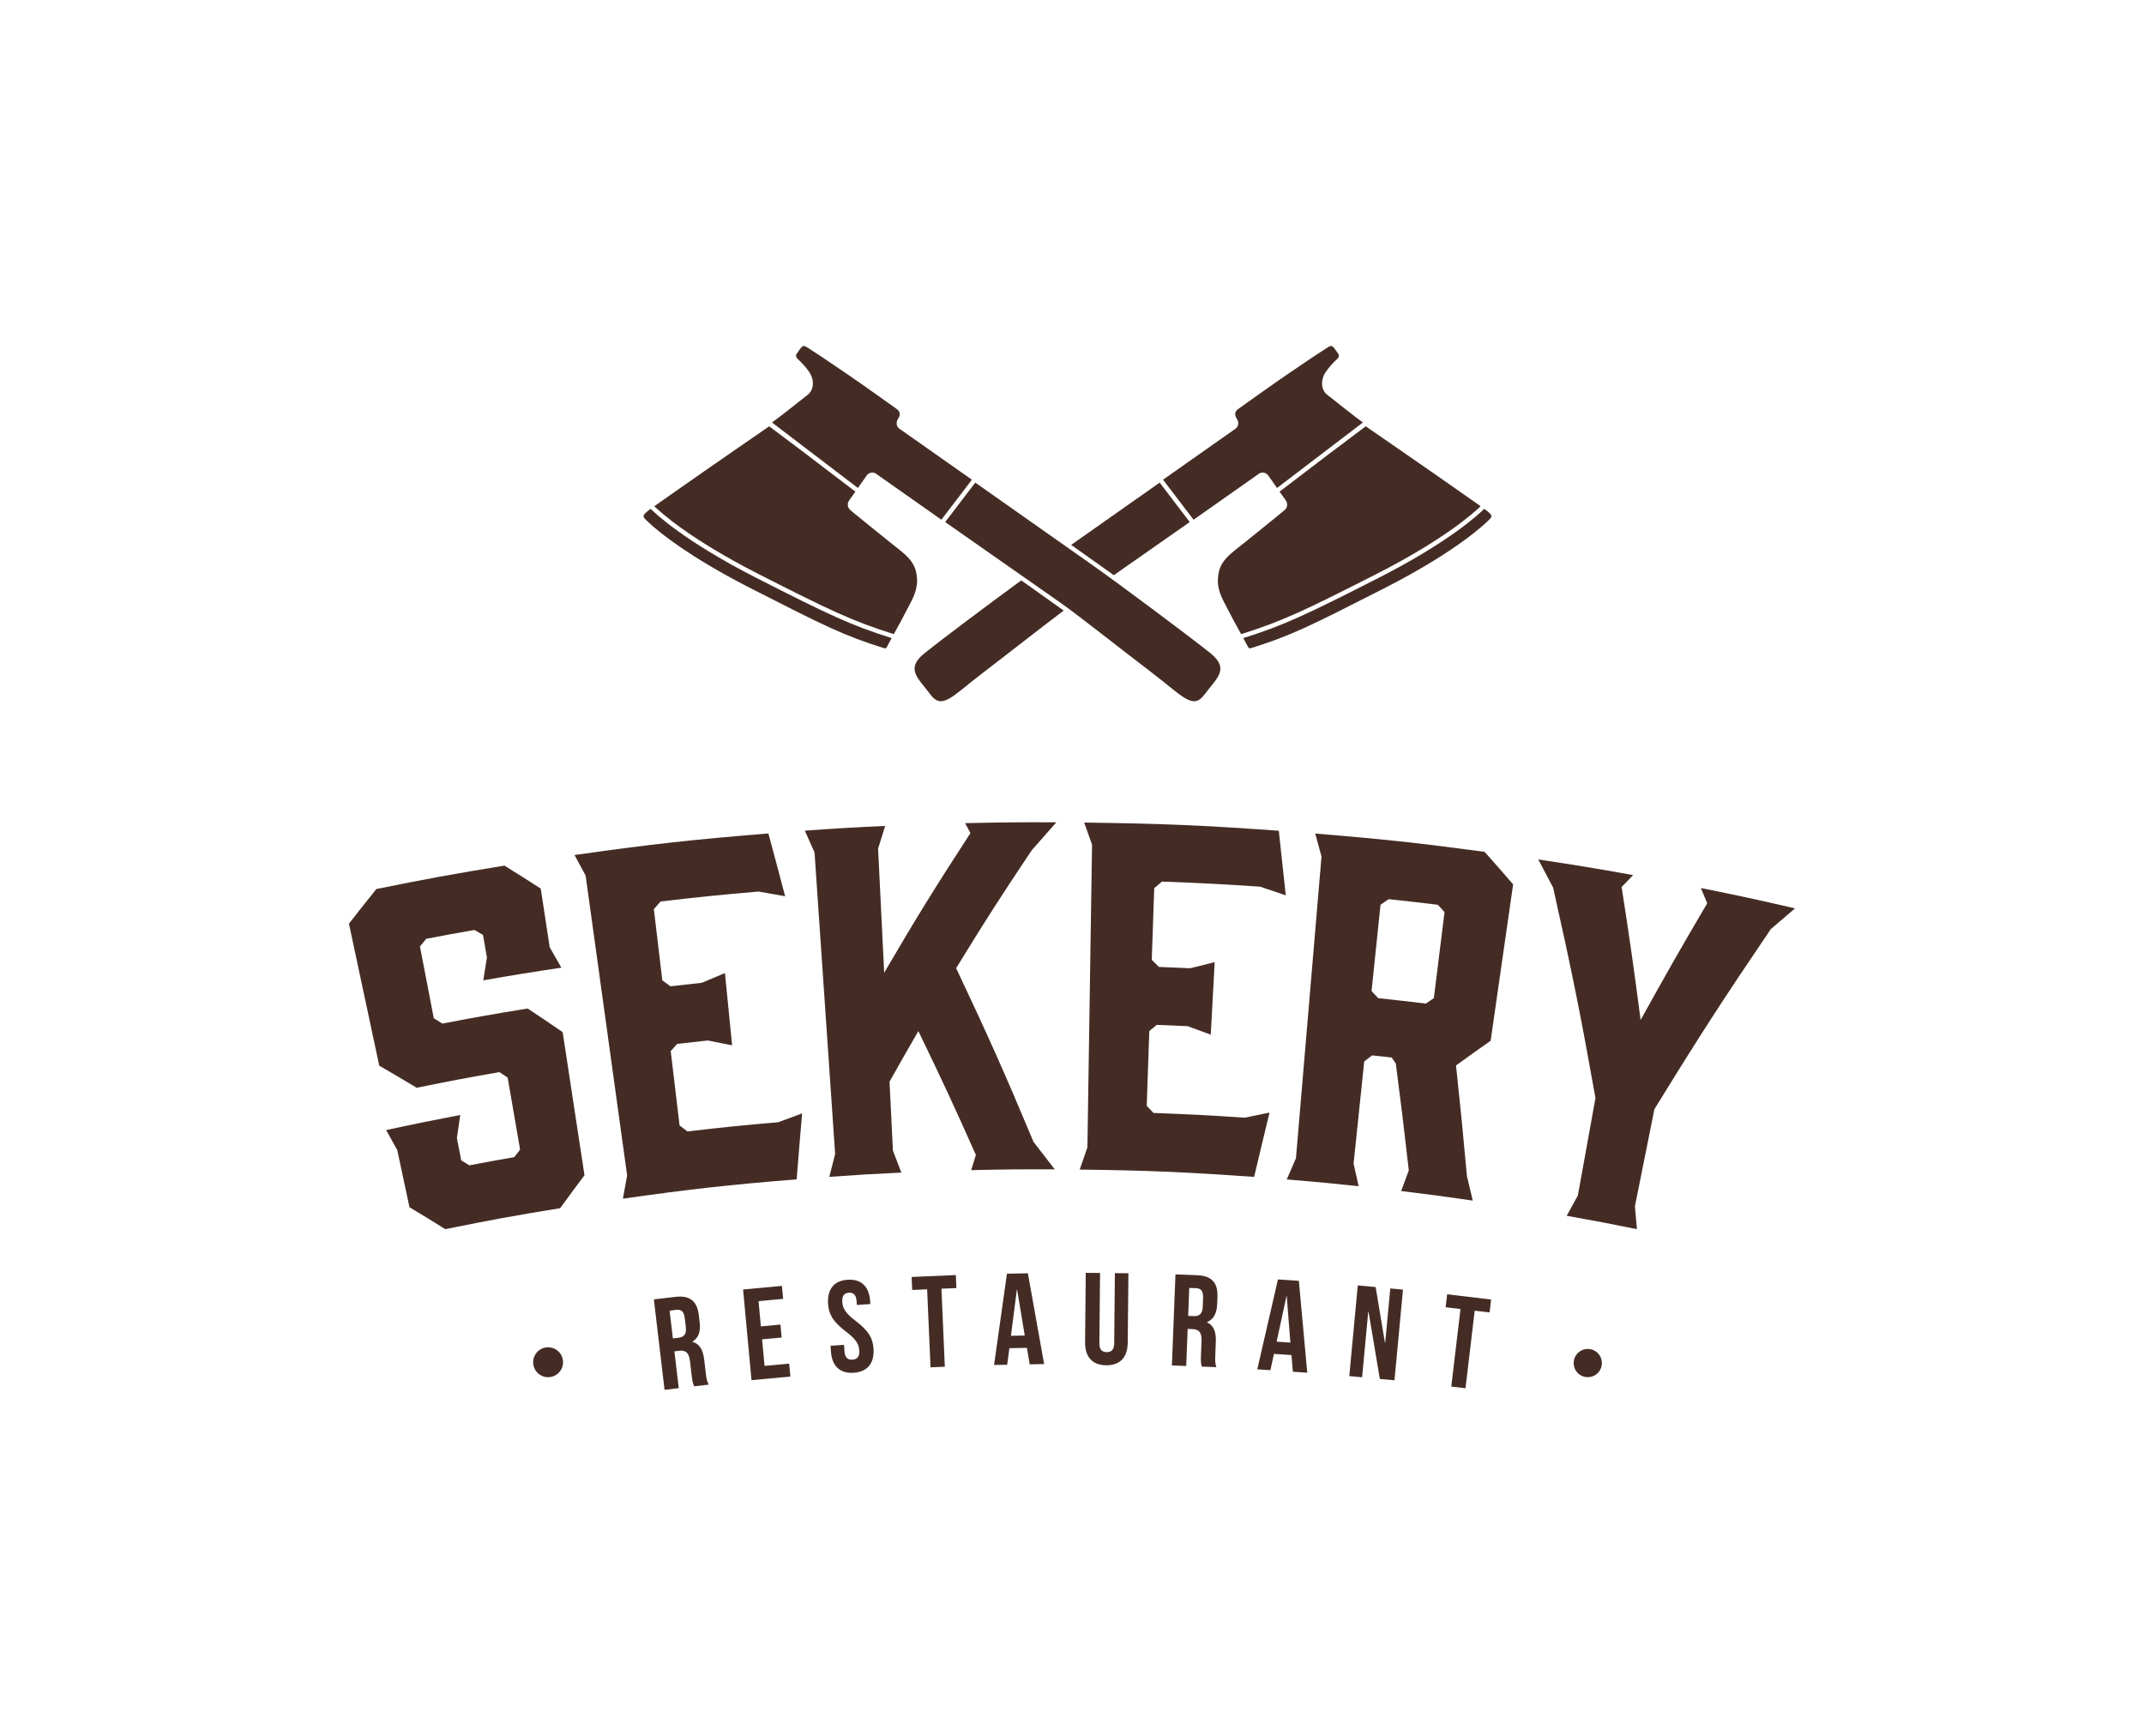
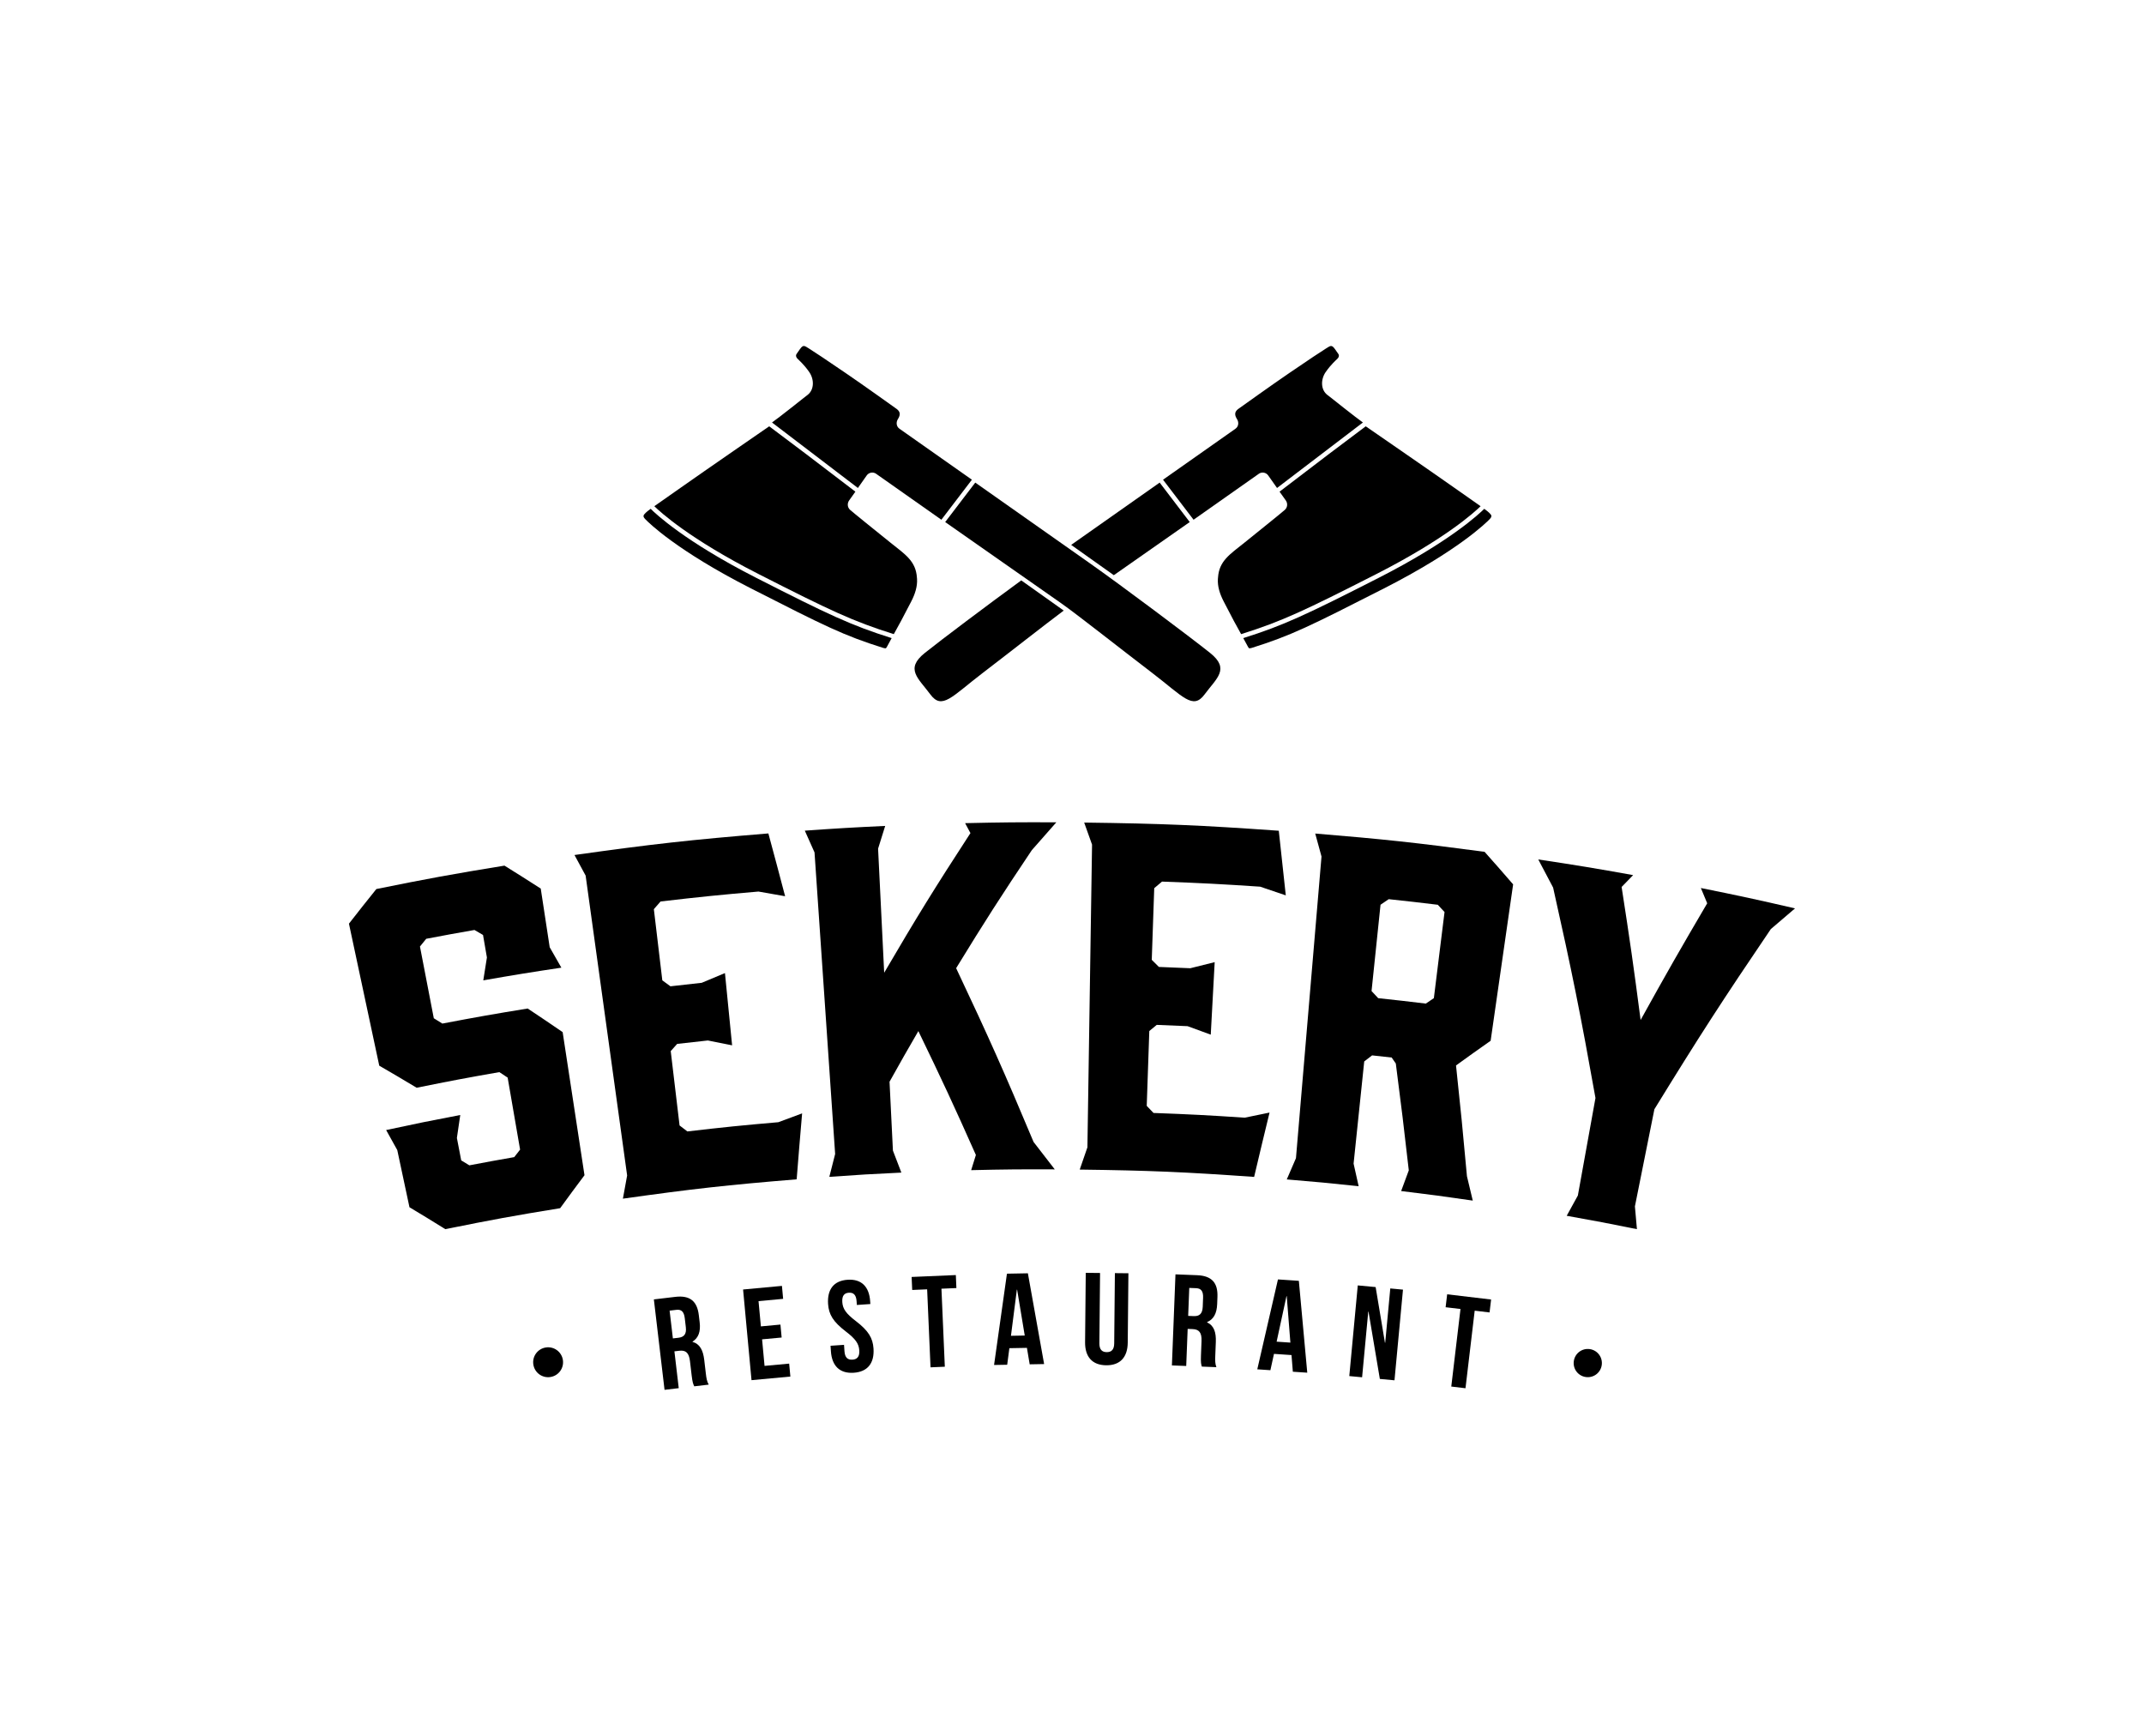
<svg xmlns="http://www.w3.org/2000/svg" viewBox="0 0 793.707 642.52" height="642.52" width="793.707" xml:space="preserve" id="svg2" version="1.1">
  <defs id="defs6" />
  <g transform="matrix(1.333333,0,0,-1.333333,0,642.52)" id="g10">
    <g transform="scale(0.1)" id="g12">
-       <path id="path14" style="fill:#442c25;fill-opacity:1;fill-rule:nonzero;stroke:none" d="m 3303.29,3369.61 -83.47,109.53 -245.74,-172.94 118.41,-84.09 c 91.58,64.11 204.13,142.8 210.8,147.5" />
-       <path id="path16" style="fill:#442c25;fill-opacity:1;fill-rule:nonzero;stroke:none" d="m 2567.72,3006.2 c -55.82,-44.67 -17.72,-70.23 15.12,-114.76 32.84,-44.57 59.54,-6.47 146.65,60.02 73.2,55.89 168.51,130.96 223.95,172.42 l -117.91,83.76 c -94.56,-68.98 -223.83,-166.23 -267.81,-201.44" />
-       <path id="path18" style="fill:#442c25;fill-opacity:1;fill-rule:nonzero;stroke:none" d="m 2406.41,3498.99 c 5.98,8.47 17.72,10.54 26.2,4.59 l 0.25,-0.22 c 12.81,-9 148.63,-104.55 180.88,-127.31 l 84.73,111.12 c -22.44,15.84 -189.89,133.58 -200.91,141.36 -9.76,6.87 -8.99,18.18 -5.84,24.48 3.34,6.39 13.95,19.27 -2.9,31.16 -16.91,11.87 -88.25,63.26 -141.12,99.28 -52.83,36.03 -89.89,60.8 -101.68,67.99 -11.89,7.22 -15.54,11.63 -24.58,-1.33 l 0.52,0.87 c -1.81,-2.66 -10.08,-14.39 -10.08,-14.39 -3.06,-4.38 -1.67,-9.71 2.34,-13.46 4.42,-4.43 18.31,-16.63 31.64,-35.69 l 0.61,-0.87 c 14.39,-20.22 14.8,-49.36 -4.29,-64.05 0,0 -14.66,-11.17 -44.22,-34.82 -23.65,-18.94 -46.4,-35.79 -54.48,-41.7 l 238.5,-181.8 24.43,34.79" />
-       <path id="path20" style="fill:#442c25;fill-opacity:1;fill-rule:nonzero;stroke:none" d="m 1806.59,3406.35 c -7.04,-5.16 -11.3,-8.48 -13.56,-10.79 -6.88,-6.87 -9.41,-9.78 -1.01,-18.37 8.27,-8.61 86.33,-86.57 293.02,-191.81 206.6,-105.24 257.53,-130.71 367.2,-165.17 8.16,-1.83 7.31,-2.01 11.15,4.56 1.6,2.8 6.35,11.64 12.28,22.66 -112.11,35.27 -175.45,65.16 -375.63,167.15 -198.94,101.29 -280.3,178.6 -293.45,191.77" />
-       <path id="path22" style="fill:#442c25;fill-opacity:1;fill-rule:nonzero;stroke:none" d="m 2545.83,3215.26 c -2.88,46.25 -32.88,64.64 -73.15,96.92 -40.25,32.32 -104.61,84.24 -112.36,91.26 -7.78,6.95 -8.28,18.21 -2.75,26.07 3.71,5.24 10.28,14.63 17.41,24.49 l -136.52,104.1 -102.76,77.3 c 0,0 -180.3,-124.24 -246.66,-171.04 -34.76,-24.49 -57.48,-40.22 -72.3,-50.76 16.52,-16.18 97.54,-90.63 288.89,-188.08 199.9,-101.78 262.74,-131.43 374.46,-166.56 l 1.57,-0.47 c 6.78,12.63 14.29,26.34 20.1,36.59 l 28.05,53.64 c 11.27,21.61 17.53,42.55 16.36,62.79 l -0.34,3.75" />
-       <path id="path24" style="fill:#442c25;fill-opacity:1;fill-rule:nonzero;stroke:none" d="m 3359.93,3006.2 c -55.8,44.64 -248.86,189.15 -334.14,249.13 l -317.96,223.81 -83.53,-109.53 c 10.46,-7.35 278.64,-194.82 322.93,-226.04 45.19,-31.79 163.79,-125.63 250.92,-192.11 87.11,-66.49 113.78,-104.59 146.63,-60.02 32.81,44.53 71.02,70.09 15.15,114.76" />
-       <path id="path26" style="fill:#442c25;fill-opacity:1;fill-rule:nonzero;stroke:none" d="m 3430.06,3628.53 c -11.09,-7.78 -178.48,-125.52 -200.89,-141.36 l 84.74,-111.12 c 32.21,22.76 168,118.31 180.88,127.31 l 0.18,0.22 c 8.53,5.95 20.31,3.88 26.21,-4.59 l 24.51,-34.79 238.42,181.8 c -8.03,5.91 -30.81,22.76 -54.42,41.7 -29.54,23.65 -44.26,34.82 -44.26,34.82 -19.04,14.69 -18.64,43.83 -4.3,64.05 l 0.66,0.87 c 13.27,19.06 27.25,31.26 31.64,35.69 4,3.75 5.37,9.08 2.28,13.46 0,0 -8.24,11.73 -10.07,14.39 l 0.55,-0.87 c -9.06,12.96 -12.73,8.51 -24.59,1.33 -11.85,-7.19 -48.9,-31.96 -101.74,-67.99 -52.78,-36.02 -124.15,-87.41 -141.03,-99.28 -16.9,-11.89 -6.27,-24.77 -2.97,-31.16 3.15,-6.3 3.98,-17.61 -5.8,-24.48" />
-       <path id="path28" style="fill:#442c25;fill-opacity:1;fill-rule:nonzero;stroke:none" d="m 4134.58,3395.51 c -2.3,2.36 -6.52,5.68 -13.53,10.84 -13.2,-13.17 -94.58,-90.48 -293.44,-191.77 -200.25,-101.99 -263.56,-131.88 -375.67,-167.15 5.93,-11.02 10.69,-19.86 12.29,-22.66 3.86,-6.57 3.01,-6.39 11.17,-4.56 109.65,34.46 160.61,59.93 367.26,165.17 206.61,105.24 284.66,183.2 292.94,191.81 8.38,8.59 5.85,11.5 -1.02,18.32" />
-       <path id="path30" style="fill:#442c25;fill-opacity:1;fill-rule:nonzero;stroke:none" d="m 4110.91,3413.6 c -14.88,10.54 -37.57,26.27 -72.3,50.76 -66.36,46.8 -246.66,171.04 -246.66,171.04 L 3689.19,3558.1 3552.67,3454 c 7.12,-9.86 13.67,-19.25 17.41,-24.49 5.53,-7.86 5.03,-19.12 -2.76,-26.07 -7.77,-7.02 -72.16,-58.94 -112.38,-91.26 -40.25,-32.28 -70.29,-50.67 -73.12,-96.92 l -0.36,-3.75 c -1.23,-20.24 5.07,-41.18 16.37,-62.79 l 28,-53.64 c 5.87,-10.25 13.31,-23.96 20.13,-36.59 l 1.6,0.47 c 111.64,35.13 174.53,64.78 374.46,166.56 191.28,97.45 272.39,171.9 288.89,188.08" />
-       <path id="path32" style="fill:#442c25;fill-opacity:1;fill-rule:nonzero;stroke:none" d="m 1515.41,1078.1 c 22.71,3.55 43.85,-11.86 47.42,-34.59 3.55,-22.71 -11.87,-43.85 -34.58,-47.401 -22.72,-3.558 -43.87,11.851 -47.42,34.591 -3.55,22.7 11.87,43.84 34.58,47.4" />
-       <path id="path34" style="fill:#442c25;fill-opacity:1;fill-rule:nonzero;stroke:none" d="m 1859.14,1180.37 9.12,-77.1 15.43,1.81 c 14.69,1.74 22.91,9.24 20.51,29.35 l -2.91,24.74 c -2.11,17.93 -9.14,25.09 -23.13,23.44 z m 68.47,-210.108 c -2.93,6.179 -4.83,9.98 -7.25,30.398 l -4.64,39.47 c -2.77,23.31 -11.66,30.98 -29.59,28.87 l -13.63,-1.61 12.05,-102.23 -39.44,-4.648 -29.65,251.078 59.54,7.03 c 40.89,4.81 60.72,-12.12 65.27,-50.86 l 2.34,-19.73 c 3.05,-25.8 -3.24,-43.27 -19.84,-53.61 l 0.06,-0.73 c 20.71,-5.89 29.36,-23.81 32.47,-49.98 l 4.56,-38.73 c 1.44,-12.191 2.86,-21.128 7.93,-29.988 l -40.18,-4.73" />
-       <path id="path36" style="fill:#442c25;fill-opacity:1;fill-rule:nonzero;stroke:none" d="m 2112.58,1136.65 54.31,5.04 3.35,-35.94 -54.32,-5.04 6.86,-73.72 68.34,6.33 3.34,-35.941 -107.89,-10.027 -23.4,251.708 107.87,10.03 3.34,-35.98 -68.31,-6.33 6.51,-70.13" />
-       <path id="path38" style="fill:#442c25;fill-opacity:1;fill-rule:nonzero;stroke:none" d="m 2353.27,1266.09 c 38.56,2.62 59.97,-19.12 62.72,-59.47 l 0.54,-7.93 -37.5,-2.57 -0.73,10.46 c -1.21,18.01 -8.89,24.38 -21.5,23.53 -12.63,-0.87 -19.35,-8.2 -18.15,-26.22 1.27,-18.4 10.11,-31.55 37.63,-52.49 35.15,-26.95 47.03,-47.15 48.99,-75.99 2.75,-40.38 -15.87,-64.81 -54.81,-67.47 -38.95,-2.65 -60.68,19.07 -63.42,59.42 l -1.06,15.51 37.47,2.54 1.24,-18.01 c 1.24,-18.02 9.6,-23.97 22.2,-23.13 12.64,0.88 20.13,7.89 18.89,25.93 -1.24,18.37 -10.11,31.52 -37.61,52.49 -35.17,26.92 -47.02,47.13 -48.99,75.96 -2.74,40.38 15.5,64.81 54.09,67.44" />
-       <path id="path40" style="fill:#442c25;fill-opacity:1;fill-rule:nonzero;stroke:none" d="m 2531.13,1273.87 122.75,5.28 1.54,-36.09 -41.5,-1.78 9.38,-216.59 -39.71,-1.71 -9.38,216.57 -41.5,-1.77 -1.58,36.09" />
-       <path id="path42" style="fill:#442c25;fill-opacity:1;fill-rule:nonzero;stroke:none" d="m 2806.91,1110.54 38.28,0.72 -21.15,127.45 -0.73,-0.01 z m 92.1,-78.47 -40.07,-0.73 -7.7,45.7 -48.74,-0.89 -6.03,-45.99 -36.45,-0.65 35.75,253.46 58.15,1.08 45.09,-251.98" />
-       <path id="path44" style="fill:#442c25;fill-opacity:1;fill-rule:nonzero;stroke:none" d="m 3054.31,1284.91 -1.89,-195 c -0.17,-18.05 7.7,-24.63 20.34,-24.74 12.64,-0.14 20.65,6.28 20.82,24.34 l 1.9,195 37.55,-0.38 -1.86,-192.44 c -0.41,-40.46 -20.86,-63.38 -59.85,-62.99 -38.99,0.39 -59,23.69 -58.61,64.12 l 1.88,192.48 39.72,-0.39" />
-       <path id="path46" style="fill:#442c25;fill-opacity:1;fill-rule:nonzero;stroke:none" d="m 3302,1243.44 -3.04,-77.65 15.53,-0.59 c 14.8,-0.59 24.07,5.57 24.89,25.77 l 0.97,24.94 c 0.69,18.06 -5.12,26.23 -19.21,26.79 z m 34.87,-218.41 c -1.93,6.59 -3.21,10.64 -2.4,31.22 l 1.56,39.74 c 0.9,23.47 -6.69,32.44 -24.75,33.16 l -13.73,0.53 -4.03,-102.93 -39.74,1.55 9.9,252.81 59.96,-2.35 c 41.17,-1.59 58.12,-21.43 56.58,-60.43 l -0.76,-19.88 c -1.02,-26 -9.99,-42.28 -28,-49.91 l -0.04,-0.71 c 19.56,-9.09 25.31,-28.13 24.29,-54.49 l -1.53,-39.02 c -0.49,-12.27 -0.48,-21.32 3.11,-30.86 l -40.42,1.57" />
-       <path id="path48" style="fill:#442c25;fill-opacity:1;fill-rule:nonzero;stroke:none" d="m 3544.54,1094.24 38.19,-2.6 -10.11,128.86 -0.74,0.05 z m 85.06,-86.12 -40.02,2.68 -3.73,46.25 -48.66,3.3 -9.94,-45.32 -36.4,2.45 57.39,249.56 58.02,-3.92 23.34,-255" />
-       <path id="path50" style="fill:#442c25;fill-opacity:1;fill-rule:nonzero;stroke:none" d="m 3799.68,1177.64 -0.72,0.08 -17.09,-182.341 -35.57,3.332 23.55,251.719 49.62,-4.64 25.81,-154.41 0.74,-0.08 14.1,150.7 35.25,-3.3 -23.58,-251.731 -40.65,3.812 -31.46,186.859" />
-       <path id="path52" style="fill:#442c25;fill-opacity:1;fill-rule:nonzero;stroke:none" d="m 4018.02,1225.72 122.01,-14.49 -4.27,-35.88 -41.28,4.91 -25.54,-215.311 -39.48,4.68 25.57,215.311 -41.28,4.89 4.27,35.89" />
-       <path id="path54" style="fill:#442c25;fill-opacity:1;fill-rule:nonzero;stroke:none" d="m 4414.34,1073.54 c 21.44,-3.25 36.09,-23.17 32.84,-44.61 -3.25,-21.45 -23.17,-36.071 -44.61,-32.821 -21.45,3.25 -36.11,23.131 -32.82,44.581 3.25,21.44 23.13,36.1 44.59,32.85" />
-       <path id="path56" style="fill:#442c25;fill-opacity:1;fill-rule:nonzero;stroke:none" d="m 1558.62,2132.51 c -86.83,-13.02 -130.2,-20.06 -216.78,-35.23 3.97,25.42 5.98,38.12 10.07,63.53 -4.32,24.98 -6.48,37.48 -10.79,62.46 -9.49,5.56 -14.25,8.35 -23.77,13.88 -53.65,-9.39 -80.46,-14.28 -134,-24.49 -6.95,-8.55 -10.42,-12.83 -17.34,-21.4 15.37,-79.66 23.05,-119.5 38.42,-199.16 9.52,-5.9 14.27,-8.86 23.76,-14.8 94.6,18.03 142,26.39 236.94,41.82 39.12,-26.01 58.53,-39.13 97.07,-65.56 24.26,-158.91 36.39,-238.35 60.64,-397.26 -27.36,-36.49 -40.87,-54.79 -67.58,-91.5 -127.85,-20.79 -191.64,-32.43 -318.81,-58.22 -39.53,24.58 -59.44,36.74 -99.56,60.85 -13.55,63.47 -20.32,95.21 -33.87,158.69 -12.31,22.26 -18.49,33.39 -30.9,55.6 82.16,17.73 123.31,26.08 205.78,41.77 -3.8,-25.5 -5.67,-38.24 -9.35,-63.74 4.8,-24.89 7.2,-37.34 12,-62.24 9.06,-5.47 13.59,-8.23 22.61,-13.74 49.79,9.49 74.72,14.05 124.6,22.78 6.49,8.35 9.75,12.52 16.27,20.85 -13.81,79.95 -20.71,119.92 -34.52,199.87 -9.21,6.12 -13.83,9.18 -23.07,15.28 -92.02,-16.11 -137.95,-24.78 -229.63,-43.38 -41.22,24.75 -61.99,37.01 -103.81,61.26 -33.66,157.71 -50.49,236.56 -84.145,394.26 30.086,38.57 45.305,57.79 76.075,96.11 141.9,28.78 213.07,41.78 355.72,64.98 40.57,-25.27 60.71,-38 100.72,-63.71 9.94,-65.16 14.92,-97.74 24.87,-162.9 13.01,-22.64 19.49,-33.97 32.38,-56.66" />
-       <path id="path58" style="fill:#442c25;fill-opacity:1;fill-rule:nonzero;stroke:none" d="m 1729.48,1491.23 c 4.64,25.76 6.99,38.63 11.75,64.38 -38.41,277.51 -76.82,555.02 -115.22,832.53 -12.33,22.87 -18.52,34.3 -30.96,57.13 214.77,30.26 322.52,42.24 538.32,59.9 18.85,-69.69 28.16,-104.56 46.51,-174.34 -29.57,5.33 -44.38,7.92 -74.05,13 -108.82,-9.39 -163.19,-14.9 -271.76,-27.56 -7.47,-8.53 -11.2,-12.8 -18.64,-21.34 9.4,-79.06 14.1,-118.59 23.5,-197.64 9.05,-6.58 13.57,-9.88 22.58,-16.49 34.71,4.05 52.07,5.99 86.81,9.69 25.74,10.9 38.64,16.31 64.51,27.02 7.94,-80.23 11.91,-120.35 19.86,-200.57 -26.87,5.49 -40.33,8.18 -67.3,13.46 -34.11,-3.63 -51.16,-5.53 -85.24,-9.51 -7.17,-7.98 -10.75,-11.98 -17.88,-19.98 9.82,-82.58 14.73,-123.87 24.55,-206.44 8.68,-6.63 13.01,-9.95 21.65,-16.6 100.93,11.76 151.47,16.89 252.62,25.62 26.33,9.9 39.53,14.8 65.98,24.5 -6.3,-73.23 -9.33,-109.84 -15.13,-183.07 -193.4,-15.82 -289.98,-26.57 -482.46,-53.69" />
-       <path id="path60" style="fill:#442c25;fill-opacity:1;fill-rule:nonzero;stroke:none" d="m 2869.68,1648.69 c 23.76,-30.38 35.53,-45.6 58.86,-76.14 -92.85,0.43 -139.29,-0.01 -232.12,-2.18 5.22,16.87 7.84,25.3 13.13,42.15 -61.47,138.15 -93.42,206.96 -159.74,343.91 -32.55,-56.08 -48.56,-84.2 -80.01,-140.59 3.76,-76.46 5.64,-114.7 9.39,-191.17 9.44,-24.42 14.13,-36.64 23.45,-61.08 -80.04,-3.73 -120.05,-6.09 -200.01,-11.75 6.39,25.37 9.62,38.05 16.14,63.41 -19.08,279.08 -38.16,558.16 -57.25,837.25 -10.72,24.17 -16.12,36.25 -26.97,60.39 89.21,6.32 133.85,8.94 223.16,13.11 -7.95,-25.24 -11.89,-37.87 -19.71,-63.14 6.78,-137.75 10.16,-206.64 16.93,-344.39 91.53,156.29 139.45,233.88 239.5,387.65 -5.91,11.04 -8.87,16.55 -14.82,27.58 101.31,2.31 151.98,2.77 253.3,2.31 -27.46,-30.81 -41.08,-46.27 -68.09,-77.27 -87.13,-130.05 -129.16,-195.62 -210.1,-327.63 90.65,-191.88 133.65,-288.42 214.96,-482.42" />
-       <path id="path62" style="fill:#442c25;fill-opacity:1;fill-rule:nonzero;stroke:none" d="m 2997.84,1571.96 c 8.49,24.73 12.76,37.11 21.36,61.83 4.3,280.12 8.58,560.24 12.87,840.36 -8.67,24.49 -13.04,36.72 -21.84,61.19 216.29,-2.79 324.45,-7.33 540.32,-22.71 8.01,-71.75 11.9,-107.63 19.43,-179.38 -28.41,9.75 -42.65,14.58 -71.18,24.11 -108.91,7.27 -163.42,10.09 -272.46,14.11 -8.66,-7.3 -12.99,-10.95 -21.62,-18.27 -2.74,-79.56 -4.11,-119.35 -6.86,-198.91 7.93,-7.88 11.89,-11.83 19.77,-19.73 34.86,-1.28 52.28,-2.01 87.14,-3.63 27.06,6.86 40.61,10.24 67.79,16.89 -4.37,-80.5 -6.54,-120.76 -10.9,-201.26 -25.69,9.52 -38.57,14.23 -64.39,23.55 -34.22,1.59 -51.33,2.31 -85.56,3.57 -8.28,-6.8 -12.41,-10.21 -20.67,-17.03 -2.86,-83.11 -4.29,-124.66 -7.15,-207.78 7.55,-7.87 11.32,-11.81 18.82,-19.7 101.37,-3.73 152.04,-6.34 253.28,-13.11 27.5,5.79 41.28,8.62 68.89,14.18 -17.37,-71.42 -25.92,-107.14 -42.8,-178.63 -193.46,13.77 -290.39,17.85 -484.24,20.35" />
-       <path id="path64" style="fill:#442c25;fill-opacity:1;fill-rule:nonzero;stroke:none" d="m 3958.72,2032.78 c 8.95,6.05 13.42,9.08 22.39,15.11 11.85,95.62 17.78,143.43 29.63,239.05 -7.45,8.07 -11.18,12.11 -18.66,20.17 -54.49,6.63 -81.77,9.74 -136.34,15.54 -9.1,-6.17 -13.64,-9.26 -22.71,-15.46 -9.97,-95.83 -14.96,-143.74 -24.93,-239.57 7.39,-7.9 11.07,-11.85 18.41,-19.77 52.92,-5.63 79.37,-8.65 132.21,-15.07 z m -385.99,-488.14 c 10.14,23.6 15.24,35.38 25.49,58.95 23.66,279.16 47.3,558.32 70.94,837.48 -6.92,25.53 -10.42,38.28 -17.46,63.8 188.48,-15.5 282.59,-25.65 470.26,-50.76 32.01,-36.01 47.85,-54.08 79.22,-90.36 -24.98,-173.66 -37.46,-260.48 -62.43,-434.15 -38.75,-27.21 -57.97,-40.93 -96.12,-68.57 13.15,-123.01 19.22,-184.5 30.33,-307.48 6.56,-27.05 9.79,-40.59 16.19,-67.66 -79.45,11.56 -119.23,16.87 -198.87,26.51 8.45,22.97 12.69,34.47 21.21,57.44 -13.43,118.64 -20.64,177.97 -36.02,296.6 -4.59,6.65 -6.9,9.97 -11.52,16.61 -21.72,2.45 -32.58,3.64 -54.33,5.96 -8.75,-6.72 -13.13,-10.08 -21.85,-16.82 -11.81,-113.49 -17.71,-170.22 -29.53,-283.7 5.68,-25.07 8.48,-37.6 14.03,-62.68 -79.74,8.5 -119.65,12.27 -199.54,18.83" />
-       <path id="path66" style="fill:#442c25;fill-opacity:1;fill-rule:nonzero;stroke:none" d="m 4539.32,1469.79 c 2.3,-25.29 3.42,-37.93 5.61,-63.21 -77.85,15.79 -116.85,23.21 -194.98,37.12 12.33,22.53 18.53,33.78 30.98,56.27 19.56,108.29 29.33,162.43 48.89,270.71 -41.68,233.74 -65.19,350.62 -117.58,584.11 -16.33,31.3 -24.57,46.92 -41.23,78.15 105.52,-15.87 158.2,-24.56 263.35,-43.47 -12.82,-13.16 -19.21,-19.74 -31.95,-32.93 22.96,-147.75 33.51,-221.61 52.74,-369.3 72.18,130.26 109.17,195.08 184.9,324.01 -7,16.97 -10.53,25.44 -17.62,42.39 104.84,-21.1 157.13,-32.41 261.47,-56.55 -27.04,-22.89 -40.49,-34.38 -67.24,-57.47 -134.3,-197.92 -198.96,-298 -323.24,-500.12 -21.64,-107.88 -32.46,-161.83 -54.1,-269.71" />
+       <path id="path14" style="fill:#000000;fill-opacity:1;fill-rule:nonzero;stroke:none" d="m 3303.29,3369.61 -83.47,109.53 -245.74,-172.94 118.41,-84.09 c 91.58,64.11 204.13,142.8 210.8,147.5" />
+       <path id="path16" style="fill:#000000;fill-opacity:1;fill-rule:nonzero;stroke:none" d="m 2567.72,3006.2 c -55.82,-44.67 -17.72,-70.23 15.12,-114.76 32.84,-44.57 59.54,-6.47 146.65,60.02 73.2,55.89 168.51,130.96 223.95,172.42 l -117.91,83.76 c -94.56,-68.98 -223.83,-166.23 -267.81,-201.44" />
+       <path id="path18" style="fill:#000000;fill-opacity:1;fill-rule:nonzero;stroke:none" d="m 2406.41,3498.99 c 5.98,8.47 17.72,10.54 26.2,4.59 l 0.25,-0.22 c 12.81,-9 148.63,-104.55 180.88,-127.31 l 84.73,111.12 c -22.44,15.84 -189.89,133.58 -200.91,141.36 -9.76,6.87 -8.99,18.18 -5.84,24.48 3.34,6.39 13.95,19.27 -2.9,31.16 -16.91,11.87 -88.25,63.26 -141.12,99.28 -52.83,36.03 -89.89,60.8 -101.68,67.99 -11.89,7.22 -15.54,11.63 -24.58,-1.33 l 0.52,0.87 c -1.81,-2.66 -10.08,-14.39 -10.08,-14.39 -3.06,-4.38 -1.67,-9.71 2.34,-13.46 4.42,-4.43 18.31,-16.63 31.64,-35.69 l 0.61,-0.87 c 14.39,-20.22 14.8,-49.36 -4.29,-64.05 0,0 -14.66,-11.17 -44.22,-34.82 -23.65,-18.94 -46.4,-35.79 -54.48,-41.7 l 238.5,-181.8 24.43,34.79" />
+       <path id="path20" style="fill:#000000;fill-opacity:1;fill-rule:nonzero;stroke:none" d="m 1806.59,3406.35 c -7.04,-5.16 -11.3,-8.48 -13.56,-10.79 -6.88,-6.87 -9.41,-9.78 -1.01,-18.37 8.27,-8.61 86.33,-86.57 293.02,-191.81 206.6,-105.24 257.53,-130.71 367.2,-165.17 8.16,-1.83 7.31,-2.01 11.15,4.56 1.6,2.8 6.35,11.64 12.28,22.66 -112.11,35.27 -175.45,65.16 -375.63,167.15 -198.94,101.29 -280.3,178.6 -293.45,191.77" />
+       <path id="path22" style="fill:#000000;fill-opacity:1;fill-rule:nonzero;stroke:none" d="m 2545.83,3215.26 c -2.88,46.25 -32.88,64.64 -73.15,96.92 -40.25,32.32 -104.61,84.24 -112.36,91.26 -7.78,6.95 -8.28,18.21 -2.75,26.07 3.71,5.24 10.28,14.63 17.41,24.49 l -136.52,104.1 -102.76,77.3 c 0,0 -180.3,-124.24 -246.66,-171.04 -34.76,-24.49 -57.48,-40.22 -72.3,-50.76 16.52,-16.18 97.54,-90.63 288.89,-188.08 199.9,-101.78 262.74,-131.43 374.46,-166.56 l 1.57,-0.47 c 6.78,12.63 14.29,26.34 20.1,36.59 l 28.05,53.64 c 11.27,21.61 17.53,42.55 16.36,62.79 l -0.34,3.75" />
+       <path id="path24" style="fill:#000000;fill-opacity:1;fill-rule:nonzero;stroke:none" d="m 3359.93,3006.2 c -55.8,44.64 -248.86,189.15 -334.14,249.13 l -317.96,223.81 -83.53,-109.53 c 10.46,-7.35 278.64,-194.82 322.93,-226.04 45.19,-31.79 163.79,-125.63 250.92,-192.11 87.11,-66.49 113.78,-104.59 146.63,-60.02 32.81,44.53 71.02,70.09 15.15,114.76" />
+       <path id="path26" style="fill:#000000;fill-opacity:1;fill-rule:nonzero;stroke:none" d="m 3430.06,3628.53 c -11.09,-7.78 -178.48,-125.52 -200.89,-141.36 l 84.74,-111.12 c 32.21,22.76 168,118.31 180.88,127.31 l 0.18,0.22 c 8.53,5.95 20.31,3.88 26.21,-4.59 l 24.51,-34.79 238.42,181.8 c -8.03,5.91 -30.81,22.76 -54.42,41.7 -29.54,23.65 -44.26,34.82 -44.26,34.82 -19.04,14.69 -18.64,43.83 -4.3,64.05 l 0.66,0.87 c 13.27,19.06 27.25,31.26 31.64,35.69 4,3.75 5.37,9.08 2.28,13.46 0,0 -8.24,11.73 -10.07,14.39 l 0.55,-0.87 c -9.06,12.96 -12.73,8.51 -24.59,1.33 -11.85,-7.19 -48.9,-31.96 -101.74,-67.99 -52.78,-36.02 -124.15,-87.41 -141.03,-99.28 -16.9,-11.89 -6.27,-24.77 -2.97,-31.16 3.15,-6.3 3.98,-17.61 -5.8,-24.48" />
+       <path id="path28" style="fill:#000000;fill-opacity:1;fill-rule:nonzero;stroke:none" d="m 4134.58,3395.51 c -2.3,2.36 -6.52,5.68 -13.53,10.84 -13.2,-13.17 -94.58,-90.48 -293.44,-191.77 -200.25,-101.99 -263.56,-131.88 -375.67,-167.15 5.93,-11.02 10.69,-19.86 12.29,-22.66 3.86,-6.57 3.01,-6.39 11.17,-4.56 109.65,34.46 160.61,59.93 367.26,165.17 206.61,105.24 284.66,183.2 292.94,191.81 8.38,8.59 5.85,11.5 -1.02,18.32" />
+       <path id="path30" style="fill:#000000;fill-opacity:1;fill-rule:nonzero;stroke:none" d="m 4110.91,3413.6 c -14.88,10.54 -37.57,26.27 -72.3,50.76 -66.36,46.8 -246.66,171.04 -246.66,171.04 L 3689.19,3558.1 3552.67,3454 c 7.12,-9.86 13.67,-19.25 17.41,-24.49 5.53,-7.86 5.03,-19.12 -2.76,-26.07 -7.77,-7.02 -72.16,-58.94 -112.38,-91.26 -40.25,-32.28 -70.29,-50.67 -73.12,-96.92 l -0.36,-3.75 c -1.23,-20.24 5.07,-41.18 16.37,-62.79 l 28,-53.64 c 5.87,-10.25 13.31,-23.96 20.13,-36.59 l 1.6,0.47 c 111.64,35.13 174.53,64.78 374.46,166.56 191.28,97.45 272.39,171.9 288.89,188.08" />
+       <path id="path32" style="fill:#000000;fill-opacity:1;fill-rule:nonzero;stroke:none" d="m 1515.41,1078.1 c 22.71,3.55 43.85,-11.86 47.42,-34.59 3.55,-22.71 -11.87,-43.85 -34.58,-47.401 -22.72,-3.558 -43.87,11.851 -47.42,34.591 -3.55,22.7 11.87,43.84 34.58,47.4" />
+       <path id="path34" style="fill:#000000;fill-opacity:1;fill-rule:nonzero;stroke:none" d="m 1859.14,1180.37 9.12,-77.1 15.43,1.81 c 14.69,1.74 22.91,9.24 20.51,29.35 l -2.91,24.74 c -2.11,17.93 -9.14,25.09 -23.13,23.44 z m 68.47,-210.108 c -2.93,6.179 -4.83,9.98 -7.25,30.398 l -4.64,39.47 c -2.77,23.31 -11.66,30.98 -29.59,28.87 l -13.63,-1.61 12.05,-102.23 -39.44,-4.648 -29.65,251.078 59.54,7.03 c 40.89,4.81 60.72,-12.12 65.27,-50.86 l 2.34,-19.73 c 3.05,-25.8 -3.24,-43.27 -19.84,-53.61 l 0.06,-0.73 c 20.71,-5.89 29.36,-23.81 32.47,-49.98 l 4.56,-38.73 c 1.44,-12.191 2.86,-21.128 7.93,-29.988 l -40.18,-4.73" />
+       <path id="path36" style="fill:#000000;fill-opacity:1;fill-rule:nonzero;stroke:none" d="m 2112.58,1136.65 54.31,5.04 3.35,-35.94 -54.32,-5.04 6.86,-73.72 68.34,6.33 3.34,-35.941 -107.89,-10.027 -23.4,251.708 107.87,10.03 3.34,-35.98 -68.31,-6.33 6.51,-70.13" />
+       <path id="path38" style="fill:#000000;fill-opacity:1;fill-rule:nonzero;stroke:none" d="m 2353.27,1266.09 c 38.56,2.62 59.97,-19.12 62.72,-59.47 l 0.54,-7.93 -37.5,-2.57 -0.73,10.46 c -1.21,18.01 -8.89,24.38 -21.5,23.53 -12.63,-0.87 -19.35,-8.2 -18.15,-26.22 1.27,-18.4 10.11,-31.55 37.63,-52.49 35.15,-26.95 47.03,-47.15 48.99,-75.99 2.75,-40.38 -15.87,-64.81 -54.81,-67.47 -38.95,-2.65 -60.68,19.07 -63.42,59.42 l -1.06,15.51 37.47,2.54 1.24,-18.01 c 1.24,-18.02 9.6,-23.97 22.2,-23.13 12.64,0.88 20.13,7.89 18.89,25.93 -1.24,18.37 -10.11,31.52 -37.61,52.49 -35.17,26.92 -47.02,47.13 -48.99,75.96 -2.74,40.38 15.5,64.81 54.09,67.44" />
+       <path id="path40" style="fill:#000000;fill-opacity:1;fill-rule:nonzero;stroke:none" d="m 2531.13,1273.87 122.75,5.28 1.54,-36.09 -41.5,-1.78 9.38,-216.59 -39.71,-1.71 -9.38,216.57 -41.5,-1.77 -1.58,36.09" />
+       <path id="path42" style="fill:#000000;fill-opacity:1;fill-rule:nonzero;stroke:none" d="m 2806.91,1110.54 38.28,0.72 -21.15,127.45 -0.73,-0.01 z m 92.1,-78.47 -40.07,-0.73 -7.7,45.7 -48.74,-0.89 -6.03,-45.99 -36.45,-0.65 35.75,253.46 58.15,1.08 45.09,-251.98" />
+       <path id="path44" style="fill:#000000;fill-opacity:1;fill-rule:nonzero;stroke:none" d="m 3054.31,1284.91 -1.89,-195 c -0.17,-18.05 7.7,-24.63 20.34,-24.74 12.64,-0.14 20.65,6.28 20.82,24.34 l 1.9,195 37.55,-0.38 -1.86,-192.44 c -0.41,-40.46 -20.86,-63.38 -59.85,-62.99 -38.99,0.39 -59,23.69 -58.61,64.12 l 1.88,192.48 39.72,-0.39" />
+       <path id="path46" style="fill:#000000;fill-opacity:1;fill-rule:nonzero;stroke:none" d="m 3302,1243.44 -3.04,-77.65 15.53,-0.59 c 14.8,-0.59 24.07,5.57 24.89,25.77 l 0.97,24.94 c 0.69,18.06 -5.12,26.23 -19.21,26.79 z m 34.87,-218.41 c -1.93,6.59 -3.21,10.64 -2.4,31.22 l 1.56,39.74 c 0.9,23.47 -6.69,32.44 -24.75,33.16 l -13.73,0.53 -4.03,-102.93 -39.74,1.55 9.9,252.81 59.96,-2.35 c 41.17,-1.59 58.12,-21.43 56.58,-60.43 l -0.76,-19.88 c -1.02,-26 -9.99,-42.28 -28,-49.91 l -0.04,-0.71 c 19.56,-9.09 25.31,-28.13 24.29,-54.49 l -1.53,-39.02 c -0.49,-12.27 -0.48,-21.32 3.11,-30.86 l -40.42,1.57" />
+       <path id="path48" style="fill:#000000;fill-opacity:1;fill-rule:nonzero;stroke:none" d="m 3544.54,1094.24 38.19,-2.6 -10.11,128.86 -0.74,0.05 z m 85.06,-86.12 -40.02,2.68 -3.73,46.25 -48.66,3.3 -9.94,-45.32 -36.4,2.45 57.39,249.56 58.02,-3.92 23.34,-255" />
+       <path id="path50" style="fill:#000000;fill-opacity:1;fill-rule:nonzero;stroke:none" d="m 3799.68,1177.64 -0.72,0.08 -17.09,-182.341 -35.57,3.332 23.55,251.719 49.62,-4.64 25.81,-154.41 0.74,-0.08 14.1,150.7 35.25,-3.3 -23.58,-251.731 -40.65,3.812 -31.46,186.859" />
+       <path id="path52" style="fill:#000000;fill-opacity:1;fill-rule:nonzero;stroke:none" d="m 4018.02,1225.72 122.01,-14.49 -4.27,-35.88 -41.28,4.91 -25.54,-215.311 -39.48,4.68 25.57,215.311 -41.28,4.89 4.27,35.89" />
+       <path id="path54" style="fill:#000000;fill-opacity:1;fill-rule:nonzero;stroke:none" d="m 4414.34,1073.54 c 21.44,-3.25 36.09,-23.17 32.84,-44.61 -3.25,-21.45 -23.17,-36.071 -44.61,-32.821 -21.45,3.25 -36.11,23.131 -32.82,44.581 3.25,21.44 23.13,36.1 44.59,32.85" />
+       <path id="path56" style="fill:#000000;fill-opacity:1;fill-rule:nonzero;stroke:none" d="m 1558.62,2132.51 c -86.83,-13.02 -130.2,-20.06 -216.78,-35.23 3.97,25.42 5.98,38.12 10.07,63.53 -4.32,24.98 -6.48,37.48 -10.79,62.46 -9.49,5.56 -14.25,8.35 -23.77,13.88 -53.65,-9.39 -80.46,-14.28 -134,-24.49 -6.95,-8.55 -10.42,-12.83 -17.34,-21.4 15.37,-79.66 23.05,-119.5 38.42,-199.16 9.52,-5.9 14.27,-8.86 23.76,-14.8 94.6,18.03 142,26.39 236.94,41.82 39.12,-26.01 58.53,-39.13 97.07,-65.56 24.26,-158.91 36.39,-238.35 60.64,-397.26 -27.36,-36.49 -40.87,-54.79 -67.58,-91.5 -127.85,-20.79 -191.64,-32.43 -318.81,-58.22 -39.53,24.58 -59.44,36.74 -99.56,60.85 -13.55,63.47 -20.32,95.21 -33.87,158.69 -12.31,22.26 -18.49,33.39 -30.9,55.6 82.16,17.73 123.31,26.08 205.78,41.77 -3.8,-25.5 -5.67,-38.24 -9.35,-63.74 4.8,-24.89 7.2,-37.34 12,-62.24 9.06,-5.47 13.59,-8.23 22.61,-13.74 49.79,9.49 74.72,14.05 124.6,22.78 6.49,8.35 9.75,12.52 16.27,20.85 -13.81,79.95 -20.71,119.92 -34.52,199.87 -9.21,6.12 -13.83,9.18 -23.07,15.28 -92.02,-16.11 -137.95,-24.78 -229.63,-43.38 -41.22,24.75 -61.99,37.01 -103.81,61.26 -33.66,157.71 -50.49,236.56 -84.145,394.26 30.086,38.57 45.305,57.79 76.075,96.11 141.9,28.78 213.07,41.78 355.72,64.98 40.57,-25.27 60.71,-38 100.72,-63.71 9.94,-65.16 14.92,-97.74 24.87,-162.9 13.01,-22.64 19.49,-33.97 32.38,-56.66" />
+       <path id="path58" style="fill:#000000;fill-opacity:1;fill-rule:nonzero;stroke:none" d="m 1729.48,1491.23 c 4.64,25.76 6.99,38.63 11.75,64.38 -38.41,277.51 -76.82,555.02 -115.22,832.53 -12.33,22.87 -18.52,34.3 -30.96,57.13 214.77,30.26 322.52,42.24 538.32,59.9 18.85,-69.69 28.16,-104.56 46.51,-174.34 -29.57,5.33 -44.38,7.92 -74.05,13 -108.82,-9.39 -163.19,-14.9 -271.76,-27.56 -7.47,-8.53 -11.2,-12.8 -18.64,-21.34 9.4,-79.06 14.1,-118.59 23.5,-197.64 9.05,-6.58 13.57,-9.88 22.58,-16.49 34.71,4.05 52.07,5.99 86.81,9.69 25.74,10.9 38.64,16.31 64.51,27.02 7.94,-80.23 11.91,-120.35 19.86,-200.57 -26.87,5.49 -40.33,8.18 -67.3,13.46 -34.11,-3.63 -51.16,-5.53 -85.24,-9.51 -7.17,-7.98 -10.75,-11.98 -17.88,-19.98 9.82,-82.58 14.73,-123.87 24.55,-206.44 8.68,-6.63 13.01,-9.95 21.65,-16.6 100.93,11.76 151.47,16.89 252.62,25.62 26.33,9.9 39.53,14.8 65.98,24.5 -6.3,-73.23 -9.33,-109.84 -15.13,-183.07 -193.4,-15.82 -289.98,-26.57 -482.46,-53.69" />
+       <path id="path60" style="fill:#000000;fill-opacity:1;fill-rule:nonzero;stroke:none" d="m 2869.68,1648.69 c 23.76,-30.38 35.53,-45.6 58.86,-76.14 -92.85,0.43 -139.29,-0.01 -232.12,-2.18 5.22,16.87 7.84,25.3 13.13,42.15 -61.47,138.15 -93.42,206.96 -159.74,343.91 -32.55,-56.08 -48.56,-84.2 -80.01,-140.59 3.76,-76.46 5.64,-114.7 9.39,-191.17 9.44,-24.42 14.13,-36.64 23.45,-61.08 -80.04,-3.73 -120.05,-6.09 -200.01,-11.75 6.39,25.37 9.62,38.05 16.14,63.41 -19.08,279.08 -38.16,558.16 -57.25,837.25 -10.72,24.17 -16.12,36.25 -26.97,60.39 89.21,6.32 133.85,8.94 223.16,13.11 -7.95,-25.24 -11.89,-37.87 -19.71,-63.14 6.78,-137.75 10.16,-206.64 16.93,-344.39 91.53,156.29 139.45,233.88 239.5,387.65 -5.91,11.04 -8.87,16.55 -14.82,27.58 101.31,2.31 151.98,2.77 253.3,2.31 -27.46,-30.81 -41.08,-46.27 -68.09,-77.27 -87.13,-130.05 -129.16,-195.62 -210.1,-327.63 90.65,-191.88 133.65,-288.42 214.96,-482.42" />
+       <path id="path62" style="fill:#000000;fill-opacity:1;fill-rule:nonzero;stroke:none" d="m 2997.84,1571.96 c 8.49,24.73 12.76,37.11 21.36,61.83 4.3,280.12 8.58,560.24 12.87,840.36 -8.67,24.49 -13.04,36.72 -21.84,61.19 216.29,-2.79 324.45,-7.33 540.32,-22.71 8.01,-71.75 11.9,-107.63 19.43,-179.38 -28.41,9.75 -42.65,14.58 -71.18,24.11 -108.91,7.27 -163.42,10.09 -272.46,14.11 -8.66,-7.3 -12.99,-10.95 -21.62,-18.27 -2.74,-79.56 -4.11,-119.35 -6.86,-198.91 7.93,-7.88 11.89,-11.83 19.77,-19.73 34.86,-1.28 52.28,-2.01 87.14,-3.63 27.06,6.86 40.61,10.24 67.79,16.89 -4.37,-80.5 -6.54,-120.76 -10.9,-201.26 -25.69,9.52 -38.57,14.23 -64.39,23.55 -34.22,1.59 -51.33,2.31 -85.56,3.57 -8.28,-6.8 -12.41,-10.21 -20.67,-17.03 -2.86,-83.11 -4.29,-124.66 -7.15,-207.78 7.55,-7.87 11.32,-11.81 18.82,-19.7 101.37,-3.73 152.04,-6.34 253.28,-13.11 27.5,5.79 41.28,8.62 68.89,14.18 -17.37,-71.42 -25.92,-107.14 -42.8,-178.63 -193.46,13.77 -290.39,17.85 -484.24,20.35" />
+       <path id="path64" style="fill:#000000;fill-opacity:1;fill-rule:nonzero;stroke:none" d="m 3958.72,2032.78 c 8.95,6.05 13.42,9.08 22.39,15.11 11.85,95.62 17.78,143.43 29.63,239.05 -7.45,8.07 -11.18,12.11 -18.66,20.17 -54.49,6.63 -81.77,9.74 -136.34,15.54 -9.1,-6.17 -13.64,-9.26 -22.71,-15.46 -9.97,-95.83 -14.96,-143.74 -24.93,-239.57 7.39,-7.9 11.07,-11.85 18.41,-19.77 52.92,-5.63 79.37,-8.65 132.21,-15.07 z m -385.99,-488.14 c 10.14,23.6 15.24,35.38 25.49,58.95 23.66,279.16 47.3,558.32 70.94,837.48 -6.92,25.53 -10.42,38.28 -17.46,63.8 188.48,-15.5 282.59,-25.65 470.26,-50.76 32.01,-36.01 47.85,-54.08 79.22,-90.36 -24.98,-173.66 -37.46,-260.48 -62.43,-434.15 -38.75,-27.21 -57.97,-40.93 -96.12,-68.57 13.15,-123.01 19.22,-184.5 30.33,-307.48 6.56,-27.05 9.79,-40.59 16.19,-67.66 -79.45,11.56 -119.23,16.87 -198.87,26.51 8.45,22.97 12.69,34.47 21.21,57.44 -13.43,118.64 -20.64,177.97 -36.02,296.6 -4.59,6.65 -6.9,9.97 -11.52,16.61 -21.72,2.45 -32.58,3.64 -54.33,5.96 -8.75,-6.72 -13.13,-10.08 -21.85,-16.82 -11.81,-113.49 -17.71,-170.22 -29.53,-283.7 5.68,-25.07 8.48,-37.6 14.03,-62.68 -79.74,8.5 -119.65,12.27 -199.54,18.83" />
+       <path id="path66" style="fill:#000000;fill-opacity:1;fill-rule:nonzero;stroke:none" d="m 4539.32,1469.79 c 2.3,-25.29 3.42,-37.93 5.61,-63.21 -77.85,15.79 -116.85,23.21 -194.98,37.12 12.33,22.53 18.53,33.78 30.98,56.27 19.56,108.29 29.33,162.43 48.89,270.71 -41.68,233.74 -65.19,350.62 -117.58,584.11 -16.33,31.3 -24.57,46.92 -41.23,78.15 105.52,-15.87 158.2,-24.56 263.35,-43.47 -12.82,-13.16 -19.21,-19.74 -31.95,-32.93 22.96,-147.75 33.51,-221.61 52.74,-369.3 72.18,130.26 109.17,195.08 184.9,324.01 -7,16.97 -10.53,25.44 -17.62,42.39 104.84,-21.1 157.13,-32.41 261.47,-56.55 -27.04,-22.89 -40.49,-34.38 -67.24,-57.47 -134.3,-197.92 -198.96,-298 -323.24,-500.12 -21.64,-107.88 -32.46,-161.83 -54.1,-269.71" />
    </g>
  </g>
</svg>
